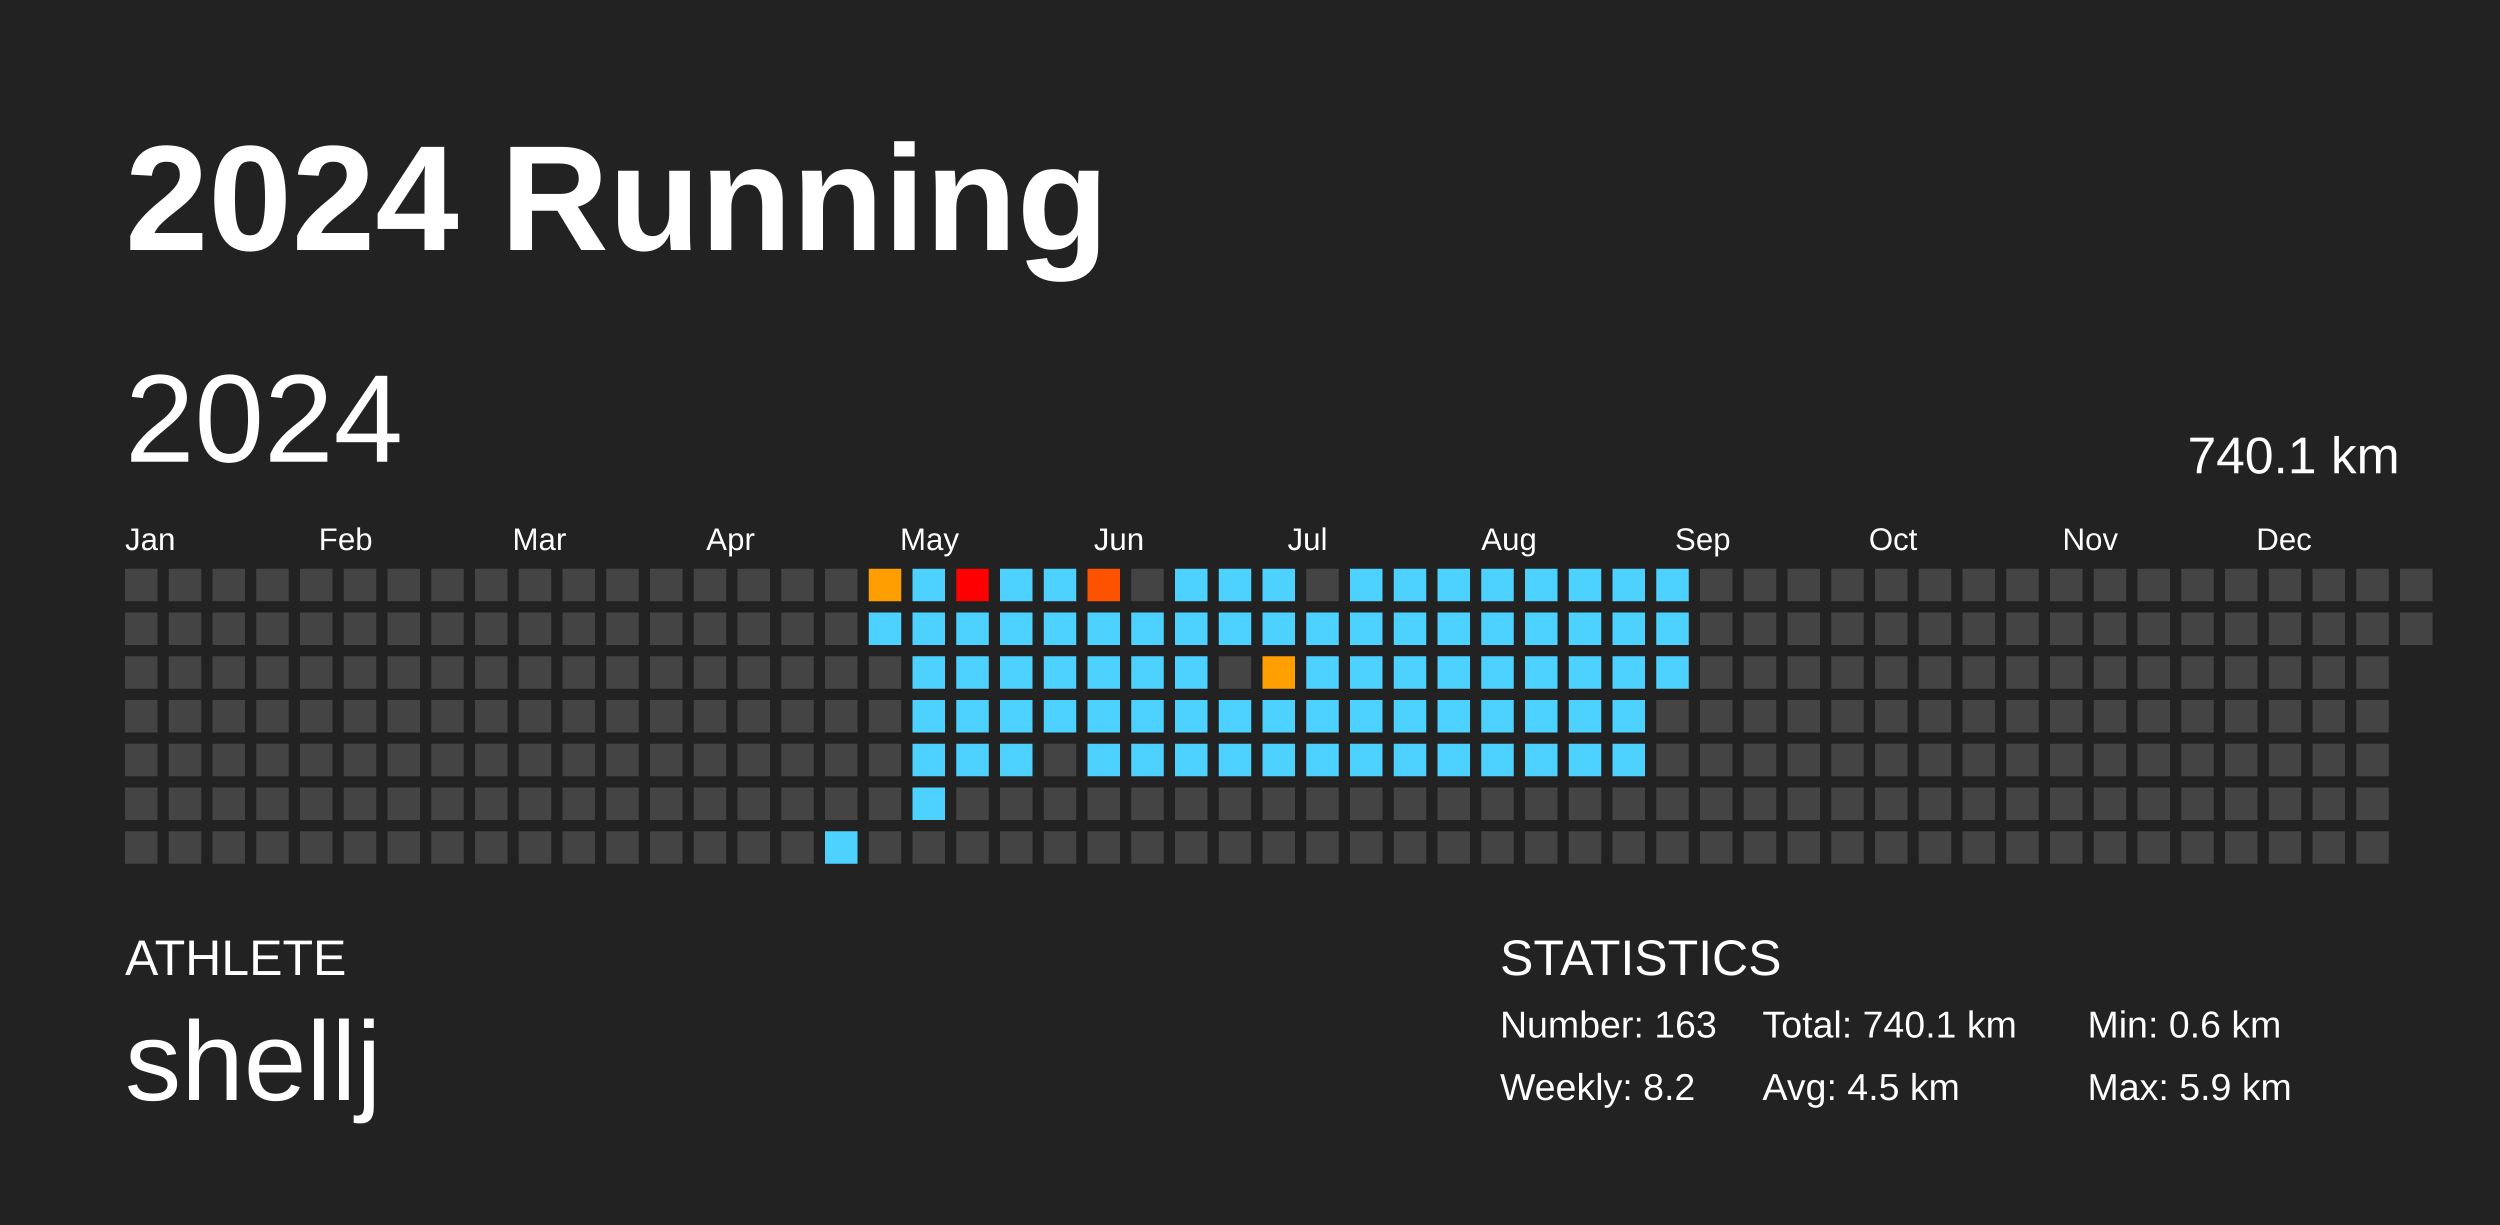
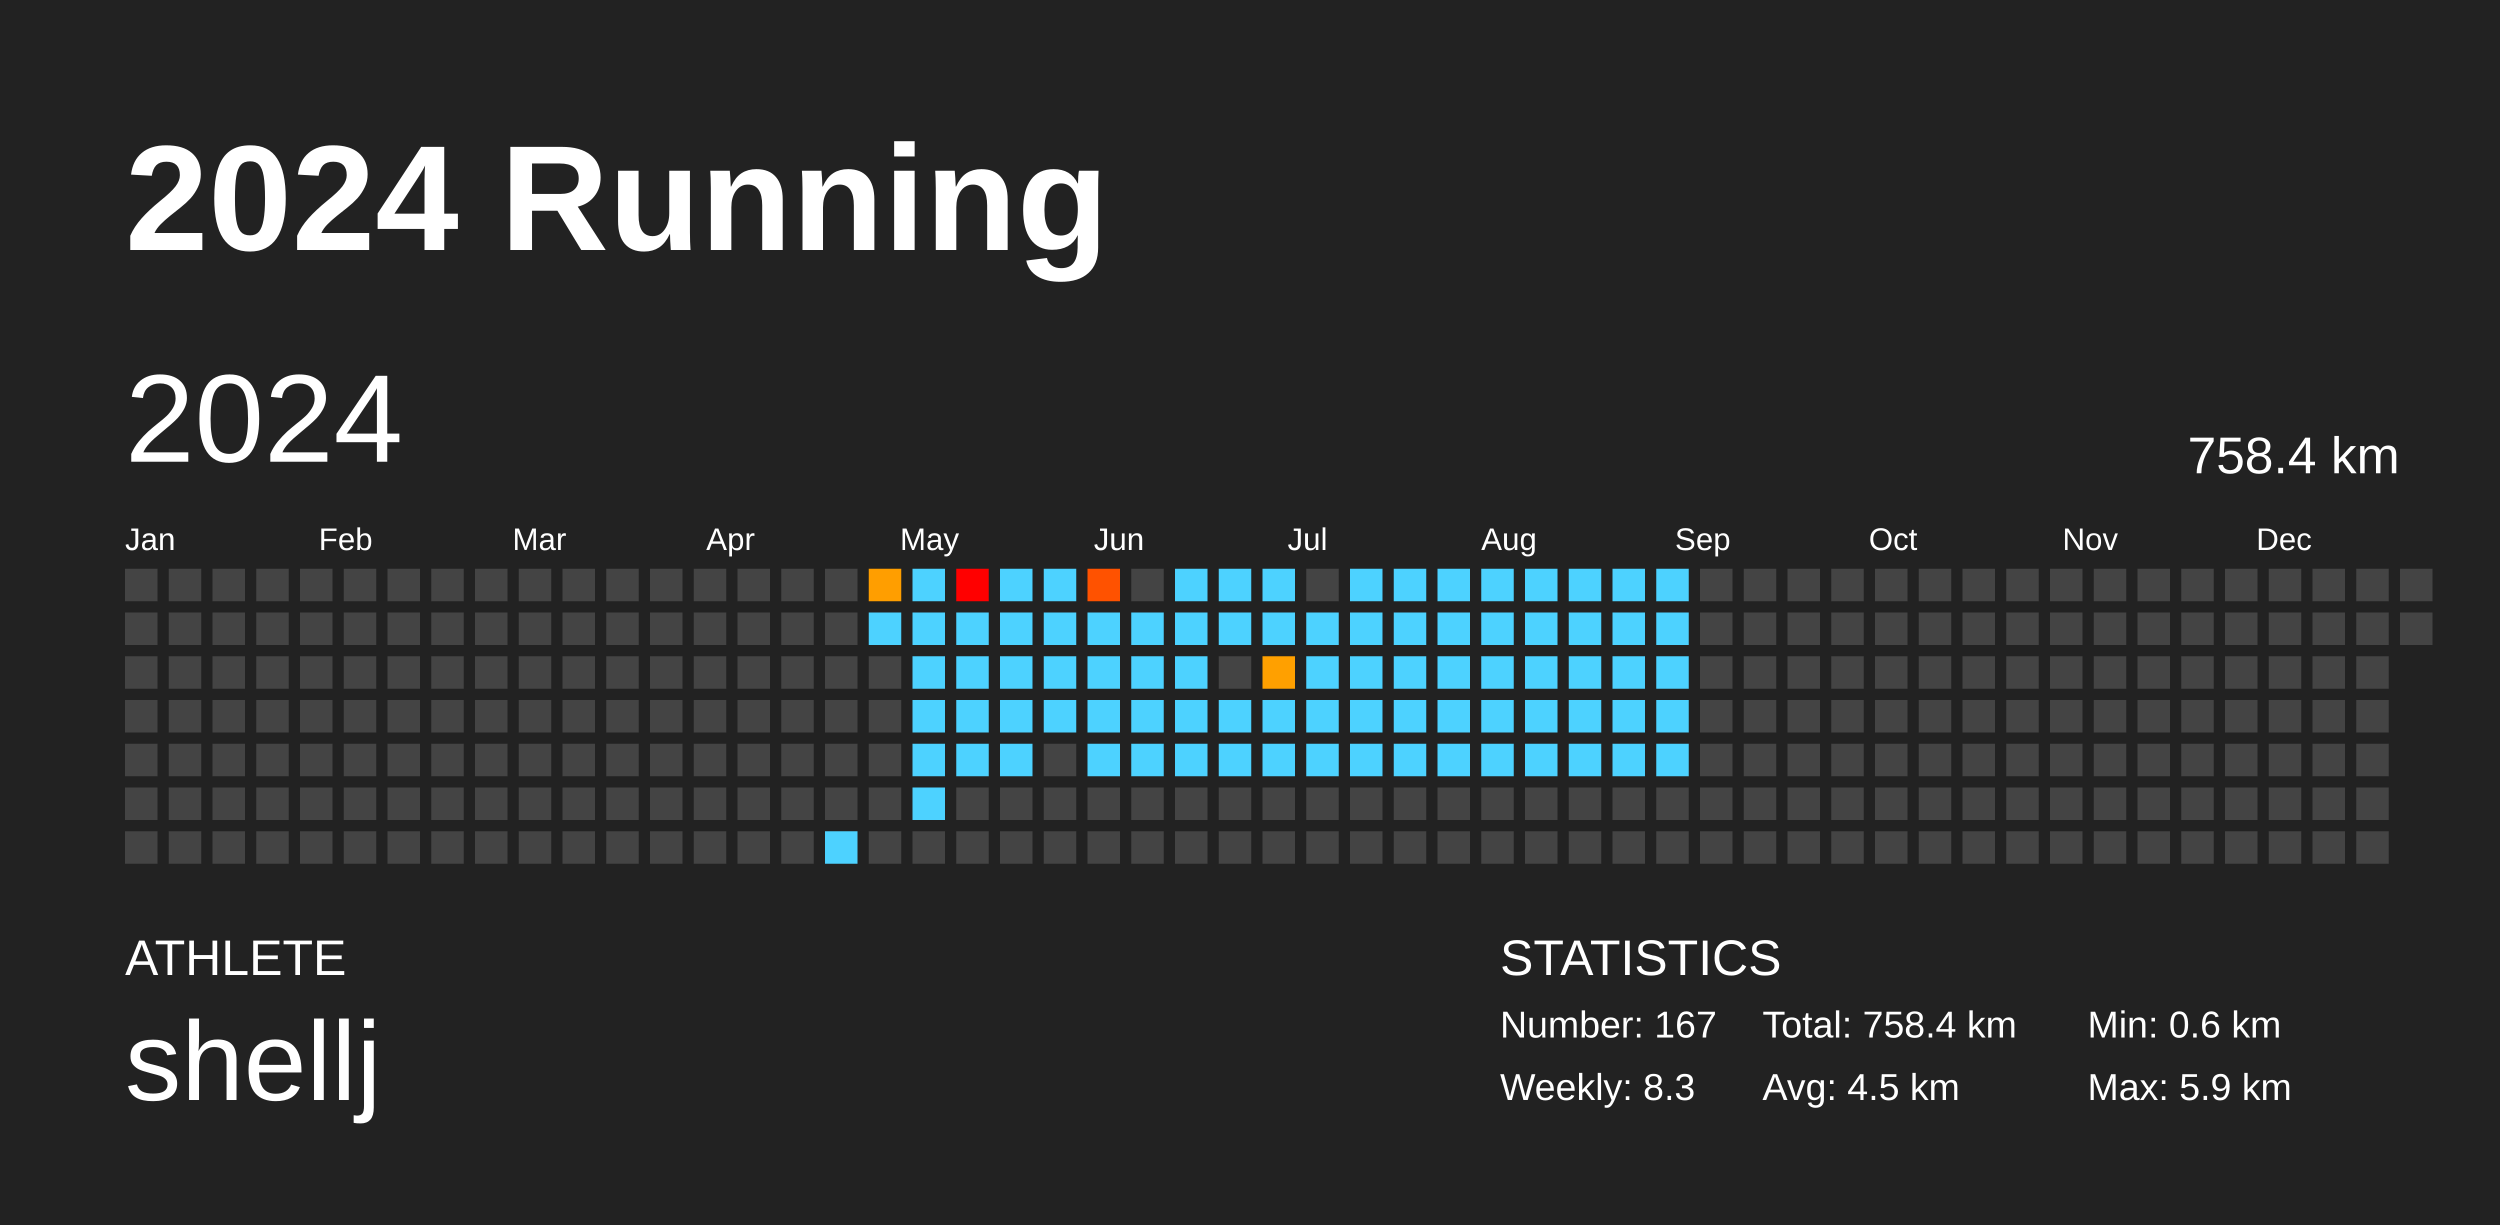
<svg xmlns="http://www.w3.org/2000/svg" baseProfile="full" height="98mm" version="1.1" viewBox="0,0,200,98" width="200mm">
  <defs />
  <rect fill="#222222" height="98" width="200" x="0" y="0" />
  <text fill="#FFFFFF" style="font-size:12px; font-family:Arial; font-weight:bold;" x="10" y="20">2024 Running</text>
  <text fill="#FFFFFF" style="font-size:4px; font-family:Arial" x="10" y="78">ATHLETE</text>
  <text fill="#FFFFFF" style="font-size:9px; font-family:Arial" x="10" y="88">shellj</text>
  <text fill="#FFFFFF" style="font-size:4px; font-family:Arial" x="120" y="78">STATISTICS</text>
-   <text fill="#FFFFFF" style="font-size:3px; font-family:Arial" x="120" y="83">Number: 163</text>
-   <text fill="#FFFFFF" style="font-size:3px; font-family:Arial" x="120" y="88">Weekly: 8.2</text>
-   <text fill="#FFFFFF" style="font-size:3px; font-family:Arial" x="141" y="83">Total: 740.1 km</text>
+   <text fill="#FFFFFF" style="font-size:3px; font-family:Arial" x="120" y="83">Number: 167</text>
+   <text fill="#FFFFFF" style="font-size:3px; font-family:Arial" x="120" y="88">Weekly: 8.3</text>
+   <text fill="#FFFFFF" style="font-size:3px; font-family:Arial" x="141" y="83">Total: 758.4 km</text>
  <text fill="#FFFFFF" style="font-size:3px; font-family:Arial" x="141" y="88">Avg: 4.5 km</text>
  <text fill="#FFFFFF" style="font-size:3px; font-family:Arial" x="167" y="83">Min: 0.6 km</text>
  <text fill="#FFFFFF" style="font-size:3px; font-family:Arial" x="167" y="88">Max: 5.9 km</text>
  <text dominant-baseline="hanging" fill="#FFFFFF" style="font-size:10.0px; font-family:Arial;" x="10" y="30">2024</text>
-   <text dominant-baseline="hanging" fill="#FFFFFF" style="font-size:4.125px; font-family:Arial;" x="175" y="35">740.1 km</text>
+   <text dominant-baseline="hanging" fill="#FFFFFF" style="font-size:4.125px; font-family:Arial;" x="175" y="35">758.4 km</text>
  <text fill="#FFFFFF" style="font-size:2.5px; font-family:Arial" x="10.0" y="44">Jan</text>
  <text fill="#FFFFFF" style="font-size:2.5px; font-family:Arial" x="25.5" y="44">Feb</text>
  <text fill="#FFFFFF" style="font-size:2.5px; font-family:Arial" x="41.0" y="44">Mar</text>
  <text fill="#FFFFFF" style="font-size:2.5px; font-family:Arial" x="56.5" y="44">Apr</text>
  <text fill="#FFFFFF" style="font-size:2.5px; font-family:Arial" x="72.0" y="44">May</text>
  <text fill="#FFFFFF" style="font-size:2.5px; font-family:Arial" x="87.5" y="44">Jun</text>
  <text fill="#FFFFFF" style="font-size:2.5px; font-family:Arial" x="103.0" y="44">Jul</text>
  <text fill="#FFFFFF" style="font-size:2.5px; font-family:Arial" x="118.5" y="44">Aug</text>
  <text fill="#FFFFFF" style="font-size:2.5px; font-family:Arial" x="134.0" y="44">Sep</text>
  <text fill="#FFFFFF" style="font-size:2.5px; font-family:Arial" x="149.5" y="44">Oct</text>
  <text fill="#FFFFFF" style="font-size:2.5px; font-family:Arial" x="165.0" y="44">Nov</text>
  <text fill="#FFFFFF" style="font-size:2.5px; font-family:Arial" x="180.5" y="44">Dec</text>
  <rect fill="#444444" height="2.6" width="2.6" x="10.0" y="45.5" />
  <rect fill="#444444" height="2.6" width="2.6" x="10.0" y="49.0" />
  <rect fill="#444444" height="2.6" width="2.6" x="10.0" y="52.5" />
  <rect fill="#444444" height="2.6" width="2.6" x="10.0" y="56.0" />
  <rect fill="#444444" height="2.6" width="2.6" x="10.0" y="59.5" />
  <rect fill="#444444" height="2.6" width="2.6" x="10.0" y="63.0" />
  <rect fill="#444444" height="2.6" width="2.6" x="10.0" y="66.5" />
  <rect fill="#444444" height="2.6" width="2.6" x="13.5" y="45.5" />
  <rect fill="#444444" height="2.6" width="2.6" x="13.5" y="49.0" />
  <rect fill="#444444" height="2.6" width="2.6" x="13.5" y="52.5" />
  <rect fill="#444444" height="2.6" width="2.6" x="13.5" y="56.0" />
  <rect fill="#444444" height="2.6" width="2.6" x="13.5" y="59.5" />
  <rect fill="#444444" height="2.6" width="2.6" x="13.5" y="63.0" />
  <rect fill="#444444" height="2.6" width="2.6" x="13.5" y="66.5" />
  <rect fill="#444444" height="2.6" width="2.6" x="17.0" y="45.5" />
  <rect fill="#444444" height="2.6" width="2.6" x="17.0" y="49.0" />
  <rect fill="#444444" height="2.6" width="2.6" x="17.0" y="52.5" />
  <rect fill="#444444" height="2.6" width="2.6" x="17.0" y="56.0" />
  <rect fill="#444444" height="2.6" width="2.6" x="17.0" y="59.5" />
  <rect fill="#444444" height="2.6" width="2.6" x="17.0" y="63.0" />
  <rect fill="#444444" height="2.6" width="2.6" x="17.0" y="66.5" />
  <rect fill="#444444" height="2.6" width="2.6" x="20.5" y="45.5" />
  <rect fill="#444444" height="2.6" width="2.6" x="20.5" y="49.0" />
  <rect fill="#444444" height="2.6" width="2.6" x="20.5" y="52.5" />
  <rect fill="#444444" height="2.6" width="2.6" x="20.5" y="56.0" />
  <rect fill="#444444" height="2.6" width="2.6" x="20.5" y="59.5" />
  <rect fill="#444444" height="2.6" width="2.6" x="20.5" y="63.0" />
  <rect fill="#444444" height="2.6" width="2.6" x="20.5" y="66.5" />
  <rect fill="#444444" height="2.6" width="2.6" x="24.0" y="45.5" />
  <rect fill="#444444" height="2.6" width="2.6" x="24.0" y="49.0" />
  <rect fill="#444444" height="2.6" width="2.6" x="24.0" y="52.5" />
  <rect fill="#444444" height="2.6" width="2.6" x="24.0" y="56.0" />
  <rect fill="#444444" height="2.6" width="2.6" x="24.0" y="59.5" />
  <rect fill="#444444" height="2.6" width="2.6" x="24.0" y="63.0" />
  <rect fill="#444444" height="2.6" width="2.6" x="24.0" y="66.5" />
  <rect fill="#444444" height="2.6" width="2.6" x="27.5" y="45.5" />
  <rect fill="#444444" height="2.6" width="2.6" x="27.5" y="49.0" />
  <rect fill="#444444" height="2.6" width="2.6" x="27.5" y="52.5" />
  <rect fill="#444444" height="2.6" width="2.6" x="27.5" y="56.0" />
  <rect fill="#444444" height="2.6" width="2.6" x="27.5" y="59.5" />
  <rect fill="#444444" height="2.6" width="2.6" x="27.5" y="63.0" />
  <rect fill="#444444" height="2.6" width="2.6" x="27.5" y="66.5" />
  <rect fill="#444444" height="2.6" width="2.6" x="31.0" y="45.5" />
  <rect fill="#444444" height="2.6" width="2.6" x="31.0" y="49.0" />
  <rect fill="#444444" height="2.6" width="2.6" x="31.0" y="52.5" />
  <rect fill="#444444" height="2.6" width="2.6" x="31.0" y="56.0" />
  <rect fill="#444444" height="2.6" width="2.6" x="31.0" y="59.5" />
  <rect fill="#444444" height="2.6" width="2.6" x="31.0" y="63.0" />
  <rect fill="#444444" height="2.6" width="2.6" x="31.0" y="66.5" />
  <rect fill="#444444" height="2.6" width="2.6" x="34.5" y="45.5" />
  <rect fill="#444444" height="2.6" width="2.6" x="34.5" y="49.0" />
  <rect fill="#444444" height="2.6" width="2.6" x="34.5" y="52.5" />
  <rect fill="#444444" height="2.6" width="2.6" x="34.5" y="56.0" />
  <rect fill="#444444" height="2.6" width="2.6" x="34.5" y="59.5" />
  <rect fill="#444444" height="2.6" width="2.6" x="34.5" y="63.0" />
  <rect fill="#444444" height="2.6" width="2.6" x="34.5" y="66.5" />
  <rect fill="#444444" height="2.6" width="2.6" x="38.0" y="45.5" />
  <rect fill="#444444" height="2.6" width="2.6" x="38.0" y="49.0" />
  <rect fill="#444444" height="2.6" width="2.6" x="38.0" y="52.5" />
  <rect fill="#444444" height="2.6" width="2.6" x="38.0" y="56.0" />
  <rect fill="#444444" height="2.6" width="2.6" x="38.0" y="59.5" />
  <rect fill="#444444" height="2.6" width="2.6" x="38.0" y="63.0" />
  <rect fill="#444444" height="2.6" width="2.6" x="38.0" y="66.5" />
  <rect fill="#444444" height="2.6" width="2.6" x="41.5" y="45.5" />
  <rect fill="#444444" height="2.6" width="2.6" x="41.5" y="49.0" />
  <rect fill="#444444" height="2.6" width="2.6" x="41.5" y="52.5" />
  <rect fill="#444444" height="2.6" width="2.6" x="41.5" y="56.0" />
  <rect fill="#444444" height="2.6" width="2.6" x="41.5" y="59.5" />
  <rect fill="#444444" height="2.6" width="2.6" x="41.5" y="63.0" />
  <rect fill="#444444" height="2.6" width="2.6" x="41.5" y="66.5" />
  <rect fill="#444444" height="2.6" width="2.6" x="45.0" y="45.5" />
  <rect fill="#444444" height="2.6" width="2.6" x="45.0" y="49.0" />
  <rect fill="#444444" height="2.6" width="2.6" x="45.0" y="52.5" />
  <rect fill="#444444" height="2.6" width="2.6" x="45.0" y="56.0" />
  <rect fill="#444444" height="2.6" width="2.6" x="45.0" y="59.5" />
  <rect fill="#444444" height="2.6" width="2.6" x="45.0" y="63.0" />
  <rect fill="#444444" height="2.6" width="2.6" x="45.0" y="66.5" />
  <rect fill="#444444" height="2.6" width="2.6" x="48.5" y="45.5" />
  <rect fill="#444444" height="2.6" width="2.6" x="48.5" y="49.0" />
  <rect fill="#444444" height="2.6" width="2.6" x="48.5" y="52.5" />
  <rect fill="#444444" height="2.6" width="2.6" x="48.5" y="56.0" />
  <rect fill="#444444" height="2.6" width="2.6" x="48.5" y="59.5" />
  <rect fill="#444444" height="2.6" width="2.6" x="48.5" y="63.0" />
  <rect fill="#444444" height="2.6" width="2.6" x="48.5" y="66.5" />
  <rect fill="#444444" height="2.6" width="2.6" x="52.0" y="45.5" />
  <rect fill="#444444" height="2.6" width="2.6" x="52.0" y="49.0" />
  <rect fill="#444444" height="2.6" width="2.6" x="52.0" y="52.5" />
  <rect fill="#444444" height="2.6" width="2.6" x="52.0" y="56.0" />
  <rect fill="#444444" height="2.6" width="2.6" x="52.0" y="59.5" />
  <rect fill="#444444" height="2.6" width="2.6" x="52.0" y="63.0" />
  <rect fill="#444444" height="2.6" width="2.6" x="52.0" y="66.5" />
  <rect fill="#444444" height="2.6" width="2.6" x="55.5" y="45.5" />
  <rect fill="#444444" height="2.6" width="2.6" x="55.5" y="49.0" />
  <rect fill="#444444" height="2.6" width="2.6" x="55.5" y="52.5" />
  <rect fill="#444444" height="2.6" width="2.6" x="55.5" y="56.0" />
  <rect fill="#444444" height="2.6" width="2.6" x="55.5" y="59.5" />
  <rect fill="#444444" height="2.6" width="2.6" x="55.5" y="63.0" />
  <rect fill="#444444" height="2.6" width="2.6" x="55.5" y="66.5" />
  <rect fill="#444444" height="2.6" width="2.6" x="59.0" y="45.5" />
  <rect fill="#444444" height="2.6" width="2.6" x="59.0" y="49.0" />
  <rect fill="#444444" height="2.6" width="2.6" x="59.0" y="52.5" />
  <rect fill="#444444" height="2.6" width="2.6" x="59.0" y="56.0" />
  <rect fill="#444444" height="2.6" width="2.6" x="59.0" y="59.5" />
  <rect fill="#444444" height="2.6" width="2.6" x="59.0" y="63.0" />
  <rect fill="#444444" height="2.6" width="2.6" x="59.0" y="66.5" />
  <rect fill="#444444" height="2.6" width="2.6" x="62.5" y="45.5" />
  <rect fill="#444444" height="2.6" width="2.6" x="62.5" y="49.0" />
  <rect fill="#444444" height="2.6" width="2.6" x="62.5" y="52.5" />
  <rect fill="#444444" height="2.6" width="2.6" x="62.5" y="56.0" />
  <rect fill="#444444" height="2.6" width="2.6" x="62.5" y="59.5" />
  <rect fill="#444444" height="2.6" width="2.6" x="62.5" y="63.0" />
  <rect fill="#444444" height="2.6" width="2.6" x="62.5" y="66.5" />
  <rect fill="#444444" height="2.6" width="2.6" x="66.0" y="45.5" />
  <rect fill="#444444" height="2.6" width="2.6" x="66.0" y="49.0" />
  <rect fill="#444444" height="2.6" width="2.6" x="66.0" y="52.5" />
  <rect fill="#444444" height="2.6" width="2.6" x="66.0" y="56.0" />
  <rect fill="#444444" height="2.6" width="2.6" x="66.0" y="59.5" />
  <rect fill="#444444" height="2.6" width="2.6" x="66.0" y="63.0" />
  <rect fill="#4dd2ff" height="2.6" width="2.6" x="66.0" y="66.5" />
  <rect fill="#ff9e00" height="2.6" width="2.6" x="69.5" y="45.5" />
  <rect fill="#4dd2ff" height="2.6" width="2.6" x="69.5" y="49.0" />
  <rect fill="#444444" height="2.6" width="2.6" x="69.5" y="52.5" />
  <rect fill="#444444" height="2.6" width="2.6" x="69.5" y="56.0" />
  <rect fill="#444444" height="2.6" width="2.6" x="69.5" y="59.5" />
  <rect fill="#444444" height="2.6" width="2.6" x="69.5" y="63.0" />
  <rect fill="#444444" height="2.6" width="2.6" x="69.5" y="66.5" />
  <rect fill="#4dd2ff" height="2.6" width="2.6" x="73.0" y="45.5" />
  <rect fill="#4dd2ff" height="2.6" width="2.6" x="73.0" y="49.0" />
  <rect fill="#4dd2ff" height="2.6" width="2.6" x="73.0" y="52.5" />
  <rect fill="#4dd2ff" height="2.6" width="2.6" x="73.0" y="56.0" />
  <rect fill="#4dd2ff" height="2.6" width="2.6" x="73.0" y="59.5" />
  <rect fill="#4dd2ff" height="2.6" width="2.6" x="73.0" y="63.0" />
  <rect fill="#444444" height="2.6" width="2.6" x="73.0" y="66.5" />
  <rect fill="red" height="2.6" width="2.6" x="76.5" y="45.5" />
  <rect fill="#4dd2ff" height="2.6" width="2.6" x="76.5" y="49.0" />
  <rect fill="#4dd2ff" height="2.6" width="2.6" x="76.5" y="52.5" />
  <rect fill="#4dd2ff" height="2.6" width="2.6" x="76.5" y="56.0" />
  <rect fill="#4dd2ff" height="2.6" width="2.6" x="76.5" y="59.5" />
  <rect fill="#444444" height="2.6" width="2.6" x="76.5" y="63.0" />
  <rect fill="#444444" height="2.6" width="2.6" x="76.5" y="66.5" />
  <rect fill="#4dd2ff" height="2.6" width="2.6" x="80.0" y="45.5" />
  <rect fill="#4dd2ff" height="2.6" width="2.6" x="80.0" y="49.0" />
  <rect fill="#4dd2ff" height="2.6" width="2.6" x="80.0" y="52.5" />
  <rect fill="#4dd2ff" height="2.6" width="2.6" x="80.0" y="56.0" />
  <rect fill="#4dd2ff" height="2.6" width="2.6" x="80.0" y="59.5" />
  <rect fill="#444444" height="2.6" width="2.6" x="80.0" y="63.0" />
  <rect fill="#444444" height="2.6" width="2.6" x="80.0" y="66.5" />
  <rect fill="#4dd2ff" height="2.6" width="2.6" x="83.5" y="45.5" />
  <rect fill="#4dd2ff" height="2.6" width="2.6" x="83.5" y="49.0" />
  <rect fill="#4dd2ff" height="2.6" width="2.6" x="83.5" y="52.5" />
  <rect fill="#4dd2ff" height="2.6" width="2.6" x="83.5" y="56.0" />
  <rect fill="#444444" height="2.6" width="2.6" x="83.5" y="59.5" />
  <rect fill="#444444" height="2.6" width="2.6" x="83.5" y="63.0" />
  <rect fill="#444444" height="2.6" width="2.6" x="83.5" y="66.5" />
  <rect fill="#ff5200" height="2.6" width="2.6" x="87.0" y="45.5" />
  <rect fill="#4dd2ff" height="2.6" width="2.6" x="87.0" y="49.0" />
  <rect fill="#4dd2ff" height="2.6" width="2.6" x="87.0" y="52.5" />
  <rect fill="#4dd2ff" height="2.6" width="2.6" x="87.0" y="56.0" />
  <rect fill="#4dd2ff" height="2.6" width="2.6" x="87.0" y="59.5" />
  <rect fill="#444444" height="2.6" width="2.6" x="87.0" y="63.0" />
  <rect fill="#444444" height="2.6" width="2.6" x="87.0" y="66.5" />
  <rect fill="#444444" height="2.6" width="2.6" x="90.5" y="45.5" />
  <rect fill="#4dd2ff" height="2.6" width="2.6" x="90.5" y="49.0" />
  <rect fill="#4dd2ff" height="2.6" width="2.6" x="90.5" y="52.5" />
  <rect fill="#4dd2ff" height="2.6" width="2.6" x="90.5" y="56.0" />
  <rect fill="#4dd2ff" height="2.6" width="2.6" x="90.5" y="59.5" />
  <rect fill="#444444" height="2.6" width="2.6" x="90.5" y="63.0" />
  <rect fill="#444444" height="2.6" width="2.6" x="90.5" y="66.5" />
  <rect fill="#4dd2ff" height="2.6" width="2.6" x="94.0" y="45.5" />
  <rect fill="#4dd2ff" height="2.6" width="2.6" x="94.0" y="49.0" />
  <rect fill="#4dd2ff" height="2.6" width="2.6" x="94.0" y="52.5" />
  <rect fill="#4dd2ff" height="2.6" width="2.6" x="94.0" y="56.0" />
  <rect fill="#4dd2ff" height="2.6" width="2.6" x="94.0" y="59.5" />
  <rect fill="#444444" height="2.6" width="2.6" x="94.0" y="63.0" />
  <rect fill="#444444" height="2.6" width="2.6" x="94.0" y="66.5" />
  <rect fill="#4dd2ff" height="2.6" width="2.6" x="97.5" y="45.5" />
  <rect fill="#4dd2ff" height="2.6" width="2.6" x="97.5" y="49.0" />
  <rect fill="#444444" height="2.6" width="2.6" x="97.5" y="52.5" />
  <rect fill="#4dd2ff" height="2.6" width="2.6" x="97.5" y="56.0" />
  <rect fill="#4dd2ff" height="2.6" width="2.6" x="97.5" y="59.5" />
  <rect fill="#444444" height="2.6" width="2.6" x="97.5" y="63.0" />
  <rect fill="#444444" height="2.6" width="2.6" x="97.5" y="66.5" />
  <rect fill="#4dd2ff" height="2.6" width="2.6" x="101.0" y="45.5" />
  <rect fill="#4dd2ff" height="2.6" width="2.6" x="101.0" y="49.0" />
  <rect fill="#ffa000" height="2.6" width="2.6" x="101.0" y="52.5" />
  <rect fill="#4dd2ff" height="2.6" width="2.6" x="101.0" y="56.0" />
  <rect fill="#4dd2ff" height="2.6" width="2.6" x="101.0" y="59.5" />
  <rect fill="#444444" height="2.6" width="2.6" x="101.0" y="63.0" />
  <rect fill="#444444" height="2.6" width="2.6" x="101.0" y="66.5" />
  <rect fill="#444444" height="2.6" width="2.6" x="104.5" y="45.5" />
  <rect fill="#4dd2ff" height="2.6" width="2.6" x="104.5" y="49.0" />
  <rect fill="#4dd2ff" height="2.6" width="2.6" x="104.5" y="52.5" />
  <rect fill="#4dd2ff" height="2.6" width="2.6" x="104.5" y="56.0" />
  <rect fill="#4dd2ff" height="2.6" width="2.6" x="104.5" y="59.5" />
  <rect fill="#444444" height="2.6" width="2.6" x="104.5" y="63.0" />
  <rect fill="#444444" height="2.6" width="2.6" x="104.5" y="66.5" />
  <rect fill="#4dd2ff" height="2.6" width="2.6" x="108.0" y="45.5" />
  <rect fill="#4dd2ff" height="2.6" width="2.6" x="108.0" y="49.0" />
  <rect fill="#4dd2ff" height="2.6" width="2.6" x="108.0" y="52.5" />
  <rect fill="#4dd2ff" height="2.6" width="2.6" x="108.0" y="56.0" />
  <rect fill="#4dd2ff" height="2.6" width="2.6" x="108.0" y="59.5" />
  <rect fill="#444444" height="2.6" width="2.6" x="108.0" y="63.0" />
  <rect fill="#444444" height="2.6" width="2.6" x="108.0" y="66.5" />
  <rect fill="#4dd2ff" height="2.6" width="2.6" x="111.5" y="45.5" />
  <rect fill="#4dd2ff" height="2.6" width="2.6" x="111.5" y="49.0" />
  <rect fill="#4dd2ff" height="2.6" width="2.6" x="111.5" y="52.5" />
  <rect fill="#4dd2ff" height="2.6" width="2.6" x="111.5" y="56.0" />
  <rect fill="#4dd2ff" height="2.6" width="2.6" x="111.5" y="59.5" />
  <rect fill="#444444" height="2.6" width="2.6" x="111.5" y="63.0" />
  <rect fill="#444444" height="2.6" width="2.6" x="111.5" y="66.5" />
  <rect fill="#4dd2ff" height="2.6" width="2.6" x="115.0" y="45.5" />
  <rect fill="#4dd2ff" height="2.6" width="2.6" x="115.0" y="49.0" />
  <rect fill="#4dd2ff" height="2.6" width="2.6" x="115.0" y="52.5" />
  <rect fill="#4dd2ff" height="2.6" width="2.6" x="115.0" y="56.0" />
  <rect fill="#4dd2ff" height="2.6" width="2.6" x="115.0" y="59.5" />
  <rect fill="#444444" height="2.6" width="2.6" x="115.0" y="63.0" />
  <rect fill="#444444" height="2.6" width="2.6" x="115.0" y="66.5" />
  <rect fill="#4dd2ff" height="2.6" width="2.6" x="118.5" y="45.5" />
  <rect fill="#4dd2ff" height="2.6" width="2.6" x="118.5" y="49.0" />
  <rect fill="#4dd2ff" height="2.6" width="2.6" x="118.5" y="52.5" />
  <rect fill="#4dd2ff" height="2.6" width="2.6" x="118.5" y="56.0" />
  <rect fill="#4dd2ff" height="2.6" width="2.6" x="118.5" y="59.5" />
  <rect fill="#444444" height="2.6" width="2.6" x="118.5" y="63.0" />
  <rect fill="#444444" height="2.6" width="2.6" x="118.5" y="66.5" />
  <rect fill="#4dd2ff" height="2.6" width="2.6" x="122.0" y="45.5" />
  <rect fill="#4dd2ff" height="2.6" width="2.6" x="122.0" y="49.0" />
  <rect fill="#4dd2ff" height="2.6" width="2.6" x="122.0" y="52.5" />
  <rect fill="#4dd2ff" height="2.6" width="2.6" x="122.0" y="56.0" />
  <rect fill="#4dd2ff" height="2.6" width="2.6" x="122.0" y="59.5" />
  <rect fill="#444444" height="2.6" width="2.6" x="122.0" y="63.0" />
  <rect fill="#444444" height="2.6" width="2.6" x="122.0" y="66.5" />
  <rect fill="#4dd2ff" height="2.6" width="2.6" x="125.5" y="45.5" />
  <rect fill="#4dd2ff" height="2.6" width="2.6" x="125.5" y="49.0" />
  <rect fill="#4dd2ff" height="2.6" width="2.6" x="125.5" y="52.5" />
  <rect fill="#4dd2ff" height="2.6" width="2.6" x="125.5" y="56.0" />
  <rect fill="#4dd2ff" height="2.6" width="2.6" x="125.5" y="59.5" />
  <rect fill="#444444" height="2.6" width="2.6" x="125.5" y="63.0" />
  <rect fill="#444444" height="2.6" width="2.6" x="125.5" y="66.5" />
  <rect fill="#4dd2ff" height="2.6" width="2.6" x="129.0" y="45.5" />
  <rect fill="#4dd2ff" height="2.6" width="2.6" x="129.0" y="49.0" />
  <rect fill="#4dd2ff" height="2.6" width="2.6" x="129.0" y="52.5" />
  <rect fill="#4dd2ff" height="2.6" width="2.6" x="129.0" y="56.0" />
  <rect fill="#4dd2ff" height="2.6" width="2.6" x="129.0" y="59.5" />
  <rect fill="#444444" height="2.6" width="2.6" x="129.0" y="63.0" />
  <rect fill="#444444" height="2.6" width="2.6" x="129.0" y="66.5" />
  <rect fill="#4dd2ff" height="2.6" width="2.6" x="132.5" y="45.5" />
  <rect fill="#4dd2ff" height="2.6" width="2.6" x="132.5" y="49.0" />
  <rect fill="#4dd2ff" height="2.6" width="2.6" x="132.5" y="52.5" />
-   <rect fill="#444444" height="2.6" width="2.6" x="132.5" y="56.0" />
-   <rect fill="#444444" height="2.6" width="2.6" x="132.5" y="59.5" />
+   <rect fill="#4dd2ff" height="2.6" width="2.6" x="132.5" y="56.0" />
+   <rect fill="#4dd2ff" height="2.6" width="2.6" x="132.5" y="59.5" />
  <rect fill="#444444" height="2.6" width="2.6" x="132.5" y="63.0" />
  <rect fill="#444444" height="2.6" width="2.6" x="132.5" y="66.5" />
  <rect fill="#444444" height="2.6" width="2.6" x="136.0" y="45.5" />
  <rect fill="#444444" height="2.6" width="2.6" x="136.0" y="49.0" />
  <rect fill="#444444" height="2.6" width="2.6" x="136.0" y="52.5" />
  <rect fill="#444444" height="2.6" width="2.6" x="136.0" y="56.0" />
  <rect fill="#444444" height="2.6" width="2.6" x="136.0" y="59.5" />
  <rect fill="#444444" height="2.6" width="2.6" x="136.0" y="63.0" />
  <rect fill="#444444" height="2.6" width="2.6" x="136.0" y="66.5" />
  <rect fill="#444444" height="2.6" width="2.6" x="139.5" y="45.5" />
  <rect fill="#444444" height="2.6" width="2.6" x="139.5" y="49.0" />
  <rect fill="#444444" height="2.6" width="2.6" x="139.5" y="52.5" />
  <rect fill="#444444" height="2.6" width="2.6" x="139.5" y="56.0" />
  <rect fill="#444444" height="2.6" width="2.6" x="139.5" y="59.5" />
  <rect fill="#444444" height="2.6" width="2.6" x="139.5" y="63.0" />
  <rect fill="#444444" height="2.6" width="2.6" x="139.5" y="66.5" />
  <rect fill="#444444" height="2.6" width="2.6" x="143.0" y="45.5" />
  <rect fill="#444444" height="2.6" width="2.6" x="143.0" y="49.0" />
  <rect fill="#444444" height="2.6" width="2.6" x="143.0" y="52.5" />
  <rect fill="#444444" height="2.6" width="2.6" x="143.0" y="56.0" />
  <rect fill="#444444" height="2.6" width="2.6" x="143.0" y="59.5" />
  <rect fill="#444444" height="2.6" width="2.6" x="143.0" y="63.0" />
  <rect fill="#444444" height="2.6" width="2.6" x="143.0" y="66.5" />
  <rect fill="#444444" height="2.6" width="2.6" x="146.5" y="45.5" />
  <rect fill="#444444" height="2.6" width="2.6" x="146.5" y="49.0" />
  <rect fill="#444444" height="2.6" width="2.6" x="146.5" y="52.5" />
  <rect fill="#444444" height="2.6" width="2.6" x="146.5" y="56.0" />
  <rect fill="#444444" height="2.6" width="2.6" x="146.5" y="59.5" />
  <rect fill="#444444" height="2.6" width="2.6" x="146.5" y="63.0" />
  <rect fill="#444444" height="2.6" width="2.6" x="146.5" y="66.5" />
  <rect fill="#444444" height="2.6" width="2.6" x="150.0" y="45.5" />
  <rect fill="#444444" height="2.6" width="2.6" x="150.0" y="49.0" />
  <rect fill="#444444" height="2.6" width="2.6" x="150.0" y="52.5" />
  <rect fill="#444444" height="2.6" width="2.6" x="150.0" y="56.0" />
  <rect fill="#444444" height="2.6" width="2.6" x="150.0" y="59.5" />
  <rect fill="#444444" height="2.6" width="2.6" x="150.0" y="63.0" />
  <rect fill="#444444" height="2.6" width="2.6" x="150.0" y="66.5" />
  <rect fill="#444444" height="2.6" width="2.6" x="153.5" y="45.5" />
  <rect fill="#444444" height="2.6" width="2.6" x="153.5" y="49.0" />
  <rect fill="#444444" height="2.6" width="2.6" x="153.5" y="52.5" />
  <rect fill="#444444" height="2.6" width="2.6" x="153.5" y="56.0" />
  <rect fill="#444444" height="2.6" width="2.6" x="153.5" y="59.5" />
  <rect fill="#444444" height="2.6" width="2.6" x="153.5" y="63.0" />
  <rect fill="#444444" height="2.6" width="2.6" x="153.5" y="66.5" />
  <rect fill="#444444" height="2.6" width="2.6" x="157.0" y="45.5" />
  <rect fill="#444444" height="2.6" width="2.6" x="157.0" y="49.0" />
  <rect fill="#444444" height="2.6" width="2.6" x="157.0" y="52.5" />
  <rect fill="#444444" height="2.6" width="2.6" x="157.0" y="56.0" />
  <rect fill="#444444" height="2.6" width="2.6" x="157.0" y="59.5" />
  <rect fill="#444444" height="2.6" width="2.6" x="157.0" y="63.0" />
  <rect fill="#444444" height="2.6" width="2.6" x="157.0" y="66.5" />
  <rect fill="#444444" height="2.6" width="2.6" x="160.5" y="45.5" />
  <rect fill="#444444" height="2.6" width="2.6" x="160.5" y="49.0" />
  <rect fill="#444444" height="2.6" width="2.6" x="160.5" y="52.5" />
  <rect fill="#444444" height="2.6" width="2.6" x="160.5" y="56.0" />
  <rect fill="#444444" height="2.6" width="2.6" x="160.5" y="59.5" />
  <rect fill="#444444" height="2.6" width="2.6" x="160.5" y="63.0" />
  <rect fill="#444444" height="2.6" width="2.6" x="160.5" y="66.5" />
  <rect fill="#444444" height="2.6" width="2.6" x="164.0" y="45.5" />
  <rect fill="#444444" height="2.6" width="2.6" x="164.0" y="49.0" />
  <rect fill="#444444" height="2.6" width="2.6" x="164.0" y="52.5" />
  <rect fill="#444444" height="2.6" width="2.6" x="164.0" y="56.0" />
  <rect fill="#444444" height="2.6" width="2.6" x="164.0" y="59.5" />
  <rect fill="#444444" height="2.6" width="2.6" x="164.0" y="63.0" />
  <rect fill="#444444" height="2.6" width="2.6" x="164.0" y="66.5" />
  <rect fill="#444444" height="2.6" width="2.6" x="167.5" y="45.5" />
  <rect fill="#444444" height="2.6" width="2.6" x="167.5" y="49.0" />
  <rect fill="#444444" height="2.6" width="2.6" x="167.5" y="52.5" />
  <rect fill="#444444" height="2.6" width="2.6" x="167.5" y="56.0" />
  <rect fill="#444444" height="2.6" width="2.6" x="167.5" y="59.5" />
  <rect fill="#444444" height="2.6" width="2.6" x="167.5" y="63.0" />
  <rect fill="#444444" height="2.6" width="2.6" x="167.5" y="66.5" />
  <rect fill="#444444" height="2.6" width="2.6" x="171.0" y="45.5" />
  <rect fill="#444444" height="2.6" width="2.6" x="171.0" y="49.0" />
  <rect fill="#444444" height="2.6" width="2.6" x="171.0" y="52.5" />
  <rect fill="#444444" height="2.6" width="2.6" x="171.0" y="56.0" />
  <rect fill="#444444" height="2.6" width="2.6" x="171.0" y="59.5" />
  <rect fill="#444444" height="2.6" width="2.6" x="171.0" y="63.0" />
  <rect fill="#444444" height="2.6" width="2.6" x="171.0" y="66.5" />
  <rect fill="#444444" height="2.6" width="2.6" x="174.5" y="45.5" />
  <rect fill="#444444" height="2.6" width="2.6" x="174.5" y="49.0" />
  <rect fill="#444444" height="2.6" width="2.6" x="174.5" y="52.5" />
  <rect fill="#444444" height="2.6" width="2.6" x="174.5" y="56.0" />
  <rect fill="#444444" height="2.6" width="2.6" x="174.5" y="59.5" />
  <rect fill="#444444" height="2.6" width="2.6" x="174.5" y="63.0" />
  <rect fill="#444444" height="2.6" width="2.6" x="174.5" y="66.5" />
  <rect fill="#444444" height="2.6" width="2.6" x="178.0" y="45.5" />
  <rect fill="#444444" height="2.6" width="2.6" x="178.0" y="49.0" />
  <rect fill="#444444" height="2.6" width="2.6" x="178.0" y="52.5" />
  <rect fill="#444444" height="2.6" width="2.6" x="178.0" y="56.0" />
  <rect fill="#444444" height="2.6" width="2.6" x="178.0" y="59.5" />
  <rect fill="#444444" height="2.6" width="2.6" x="178.0" y="63.0" />
  <rect fill="#444444" height="2.6" width="2.6" x="178.0" y="66.5" />
  <rect fill="#444444" height="2.6" width="2.6" x="181.5" y="45.5" />
  <rect fill="#444444" height="2.6" width="2.6" x="181.5" y="49.0" />
  <rect fill="#444444" height="2.6" width="2.6" x="181.5" y="52.5" />
  <rect fill="#444444" height="2.6" width="2.6" x="181.5" y="56.0" />
  <rect fill="#444444" height="2.6" width="2.6" x="181.5" y="59.5" />
  <rect fill="#444444" height="2.6" width="2.6" x="181.5" y="63.0" />
  <rect fill="#444444" height="2.6" width="2.6" x="181.5" y="66.5" />
  <rect fill="#444444" height="2.6" width="2.6" x="185.0" y="45.5" />
  <rect fill="#444444" height="2.6" width="2.6" x="185.0" y="49.0" />
  <rect fill="#444444" height="2.6" width="2.6" x="185.0" y="52.5" />
  <rect fill="#444444" height="2.6" width="2.6" x="185.0" y="56.0" />
  <rect fill="#444444" height="2.6" width="2.6" x="185.0" y="59.5" />
  <rect fill="#444444" height="2.6" width="2.6" x="185.0" y="63.0" />
  <rect fill="#444444" height="2.6" width="2.6" x="185.0" y="66.5" />
  <rect fill="#444444" height="2.6" width="2.6" x="188.5" y="45.5" />
  <rect fill="#444444" height="2.6" width="2.6" x="188.5" y="49.0" />
  <rect fill="#444444" height="2.6" width="2.6" x="188.5" y="52.5" />
  <rect fill="#444444" height="2.6" width="2.6" x="188.5" y="56.0" />
  <rect fill="#444444" height="2.6" width="2.6" x="188.5" y="59.5" />
  <rect fill="#444444" height="2.6" width="2.6" x="188.5" y="63.0" />
  <rect fill="#444444" height="2.6" width="2.6" x="188.5" y="66.5" />
  <rect fill="#444444" height="2.6" width="2.6" x="192.0" y="45.5" />
  <rect fill="#444444" height="2.6" width="2.6" x="192.0" y="49.0" />
</svg>
